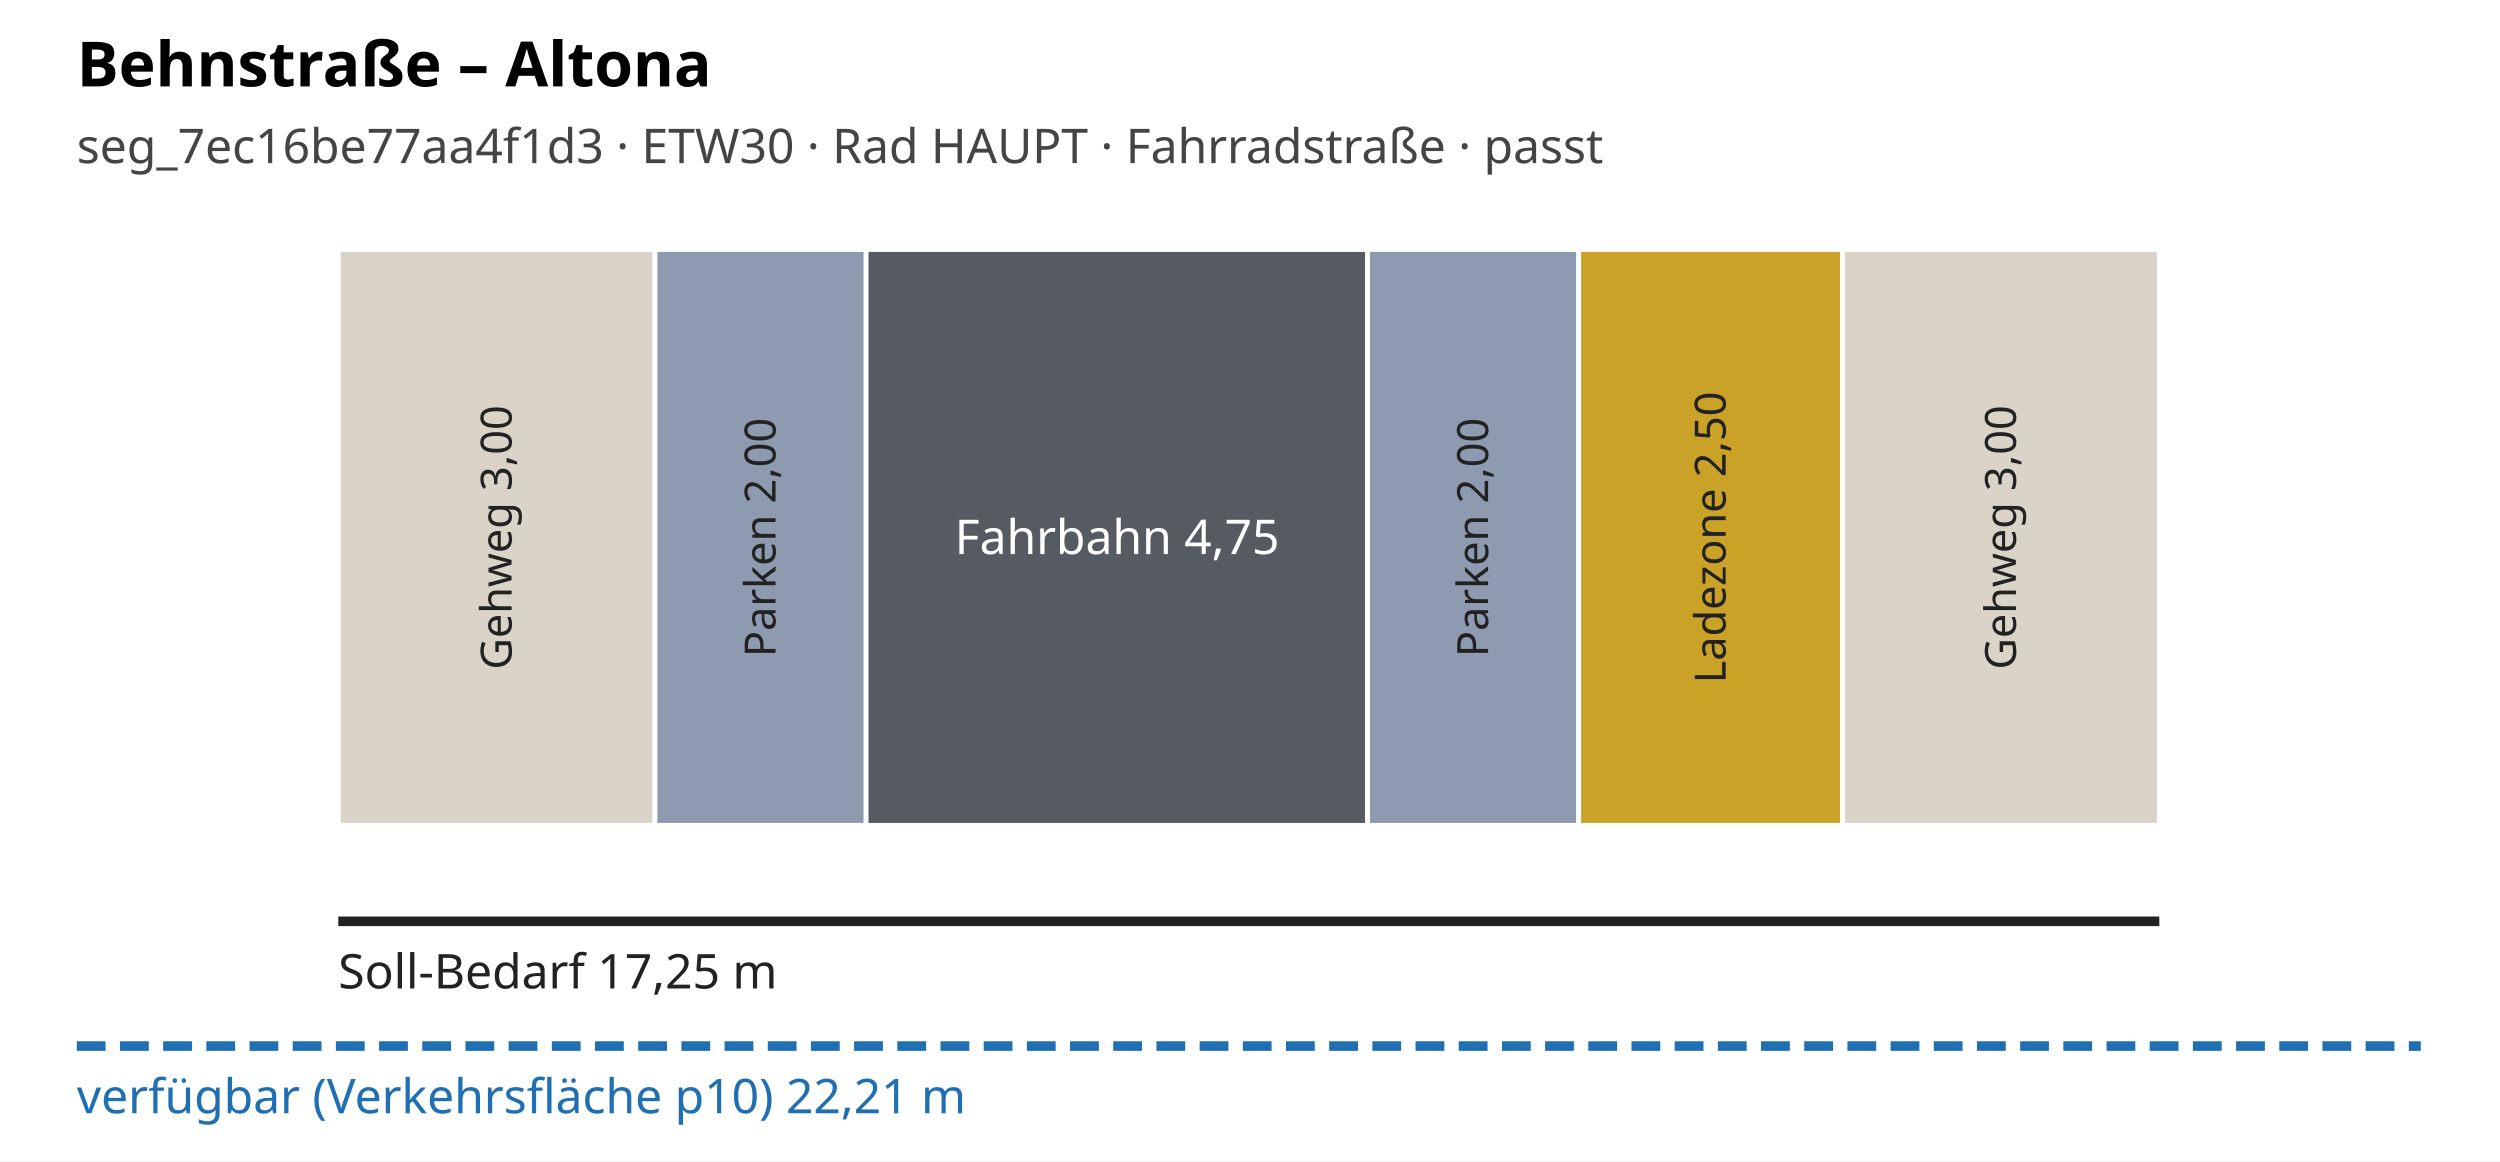
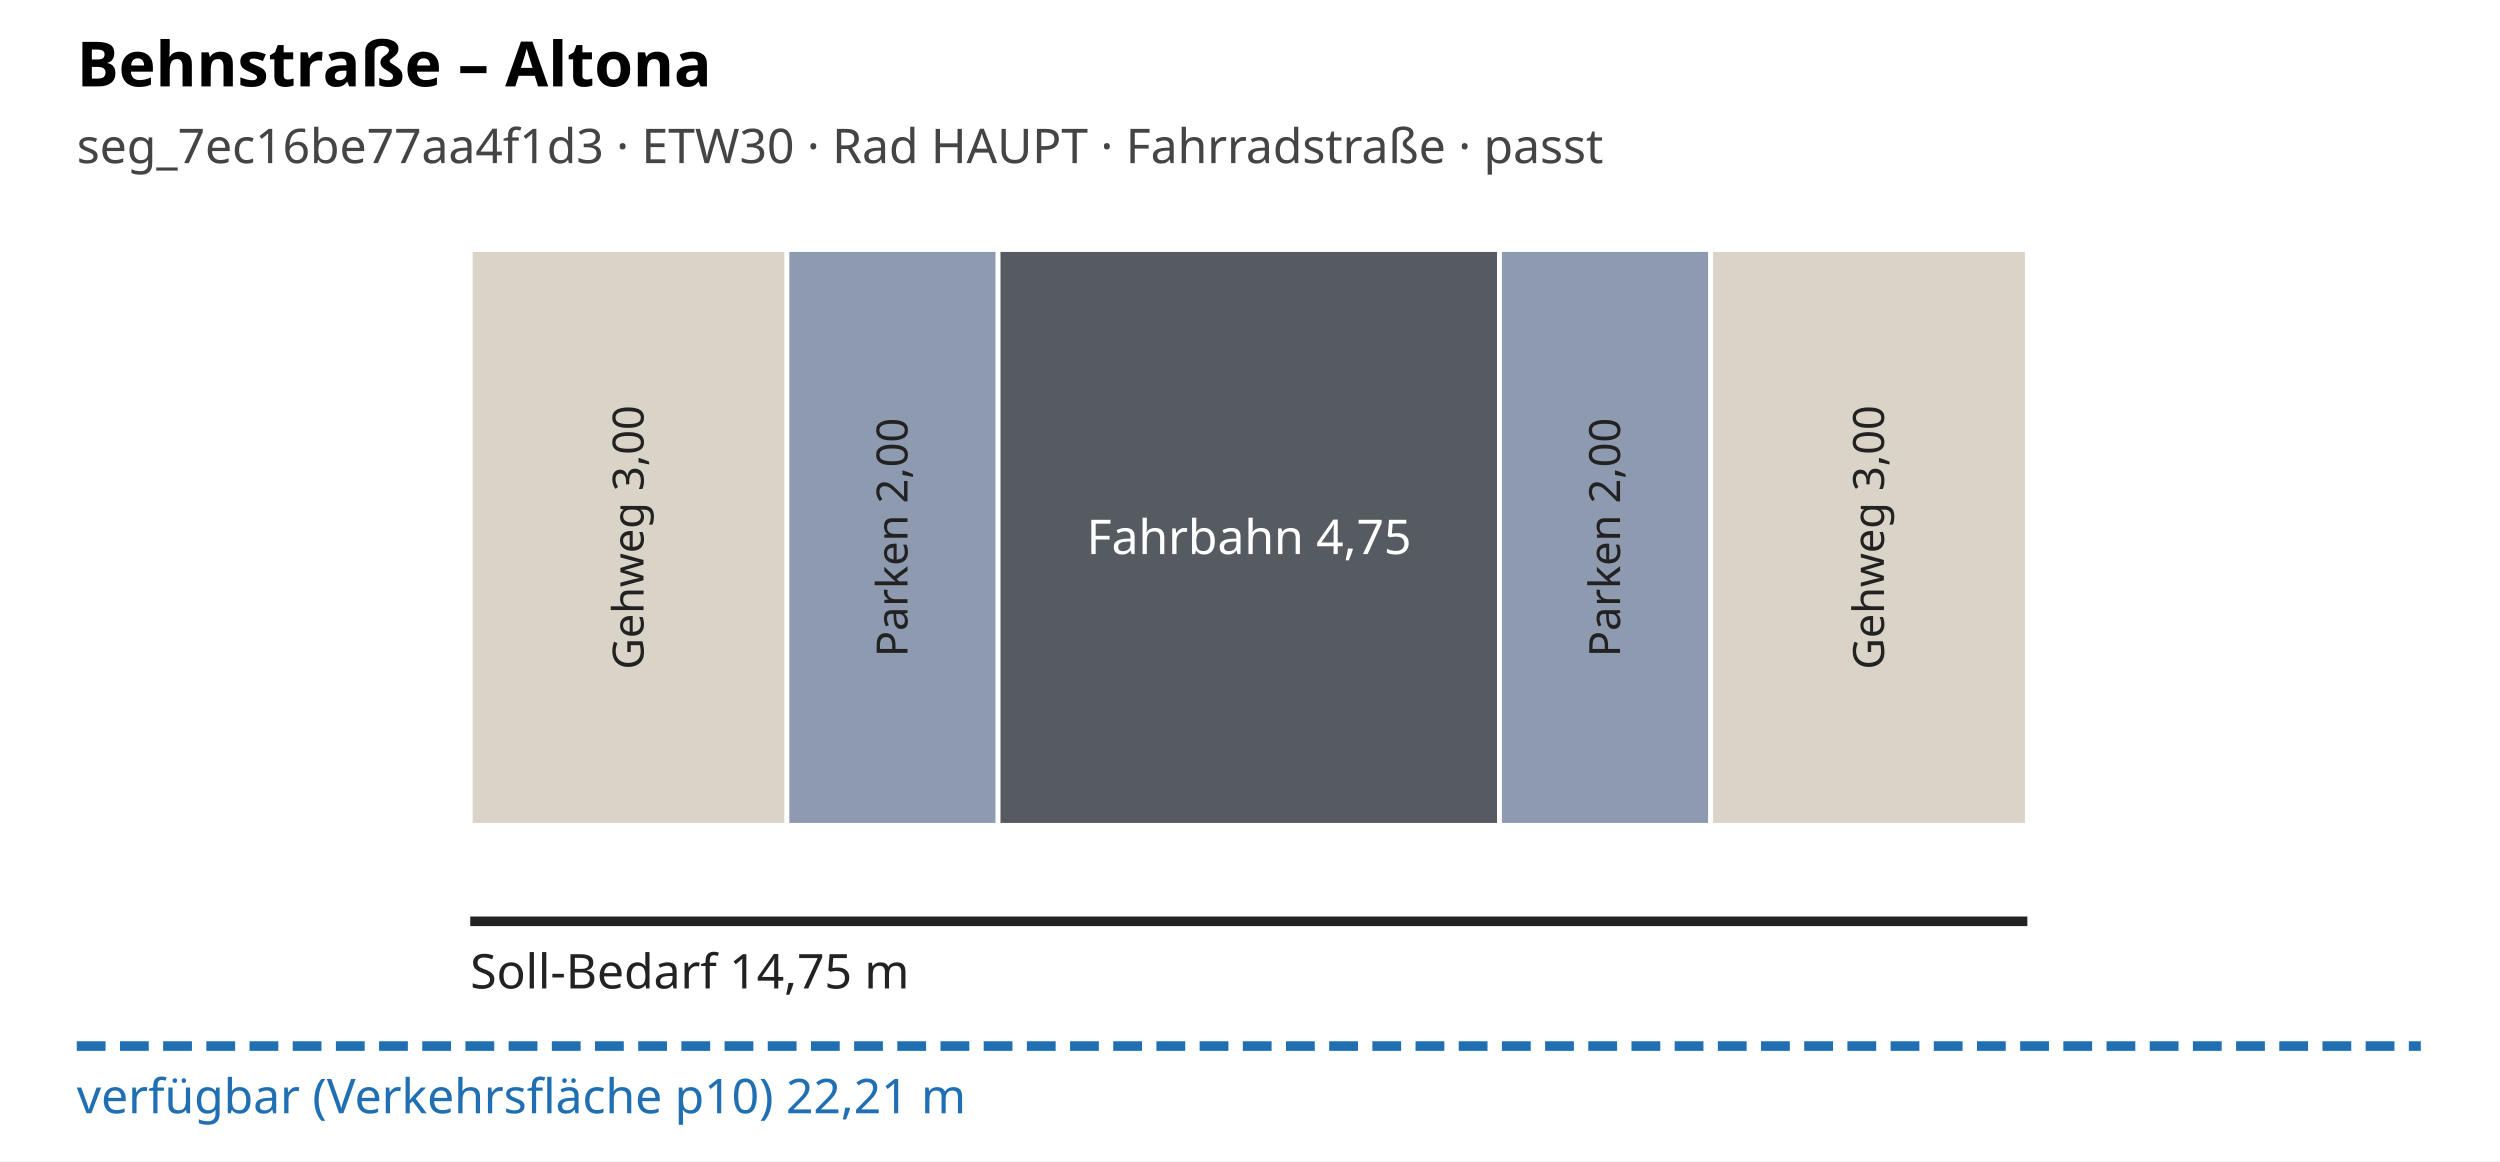
<svg xmlns="http://www.w3.org/2000/svg" width="521" height="242" viewBox="0 0 521 242" font-family="sans-serif" font-size="10">
  <rect x="0" y="0" width="521" height="242" fill="#ffffff" />
  <text x="16.0" y="18" font-size="13" font-weight="bold">Behnstraße – Altona</text>
  <text x="16.0" y="34" fill="#444">seg_7ec16be77aa4f1d3 · ETW30 · Rad HAUPT · Fahrradstraße · passt</text>
-   <rect x="70.5" y="52.0" width="66.0" height="120.0" fill="#d9d4c7" stroke="#ffffff" stroke-width="1" data-element="sidewalk" data-width-m="3.00" />
-   <text transform="translate(103.5,112.0) rotate(-90)" text-anchor="middle" dominant-baseline="middle" fill="#222" font-size="9">Gehweg 3,00</text>
-   <rect x="136.5" y="52.0" width="44.0" height="120.0" fill="#8e9aaf" stroke="#ffffff" stroke-width="1" data-element="parking_parallel" data-width-m="2.00" />
-   <text transform="translate(158.5,112.0) rotate(-90)" text-anchor="middle" dominant-baseline="middle" fill="#222" font-size="9">Parken 2,00</text>
-   <rect x="180.5" y="52.0" width="104.5" height="120.0" fill="#555b61" stroke="#ffffff" stroke-width="1" data-element="carriageway" data-width-m="4.75" />
-   <text x="232.8" y="112.0" text-anchor="middle" dominant-baseline="middle" fill="#ffffff">Fahrbahn 4,75</text>
-   <rect x="285.0" y="52.0" width="44.0" height="120.0" fill="#8e9aaf" stroke="#ffffff" stroke-width="1" data-element="parking_parallel" data-width-m="2.00" />
-   <text transform="translate(307.0,112.0) rotate(-90)" text-anchor="middle" dominant-baseline="middle" fill="#222" font-size="9">Parken 2,00</text>
-   <rect x="329.0" y="52.0" width="55.0" height="120.0" fill="#c9a227" stroke="#ffffff" stroke-width="1" data-element="loading_zone" data-width-m="2.50" />
-   <text transform="translate(356.5,112.0) rotate(-90)" text-anchor="middle" dominant-baseline="middle" fill="#222" font-size="9">Ladezone 2,50</text>
-   <rect x="384.0" y="52.0" width="66.0" height="120.0" fill="#d9d4c7" stroke="#ffffff" stroke-width="1" data-element="sidewalk" data-width-m="3.00" />
-   <text transform="translate(417.0,112.0) rotate(-90)" text-anchor="middle" dominant-baseline="middle" fill="#222" font-size="9">Gehweg 3,00</text>
-   <text x="70.5" y="206.0" fill="#222">Soll-Bedarf 17,25 m</text>
-   <line x1="70.5" y1="192.0" x2="450.0" y2="192.0" stroke="#222" stroke-width="2" />
+   <rect x="98.0" y="52.0" width="66.0" height="120.0" fill="#d9d4c7" stroke="#ffffff" stroke-width="1" data-element="sidewalk" data-width-m="3.00" />
+   <text transform="translate(131.0,112.0) rotate(-90)" text-anchor="middle" dominant-baseline="middle" fill="#222" font-size="9">Gehweg 3,00</text>
+   <rect x="164.0" y="52.0" width="44.0" height="120.0" fill="#8e9aaf" stroke="#ffffff" stroke-width="1" data-element="parking_parallel" data-width-m="2.00" />
+   <text transform="translate(186.0,112.0) rotate(-90)" text-anchor="middle" dominant-baseline="middle" fill="#222" font-size="9">Parken 2,00</text>
+   <rect x="208.0" y="52.0" width="104.5" height="120.0" fill="#555b61" stroke="#ffffff" stroke-width="1" data-element="carriageway" data-width-m="4.75" />
+   <text x="260.3" y="112.0" text-anchor="middle" dominant-baseline="middle" fill="#ffffff">Fahrbahn 4,75</text>
+   <rect x="312.5" y="52.0" width="44.0" height="120.0" fill="#8e9aaf" stroke="#ffffff" stroke-width="1" data-element="parking_parallel" data-width-m="2.00" />
+   <text transform="translate(334.5,112.0) rotate(-90)" text-anchor="middle" dominant-baseline="middle" fill="#222" font-size="9">Parken 2,00</text>
+   <rect x="356.5" y="52.0" width="66.0" height="120.0" fill="#d9d4c7" stroke="#ffffff" stroke-width="1" data-element="sidewalk" data-width-m="3.00" />
+   <text transform="translate(389.5,112.0) rotate(-90)" text-anchor="middle" dominant-baseline="middle" fill="#222" font-size="9">Gehweg 3,00</text>
+   <text x="98.0" y="206.0" fill="#222">Soll-Bedarf 14,75 m</text>
+   <line x1="98.0" y1="192.0" x2="422.5" y2="192.0" stroke="#222" stroke-width="2" />
  <line x1="16.0" y1="218.0" x2="504.5" y2="218.0" stroke="#1f6fb2" stroke-width="2" stroke-dasharray="6 3" />
  <text x="16.0" y="232.0" fill="#1f6fb2">verfügbar (Verkehrsfläche p10) 22,21 m</text>
</svg>
